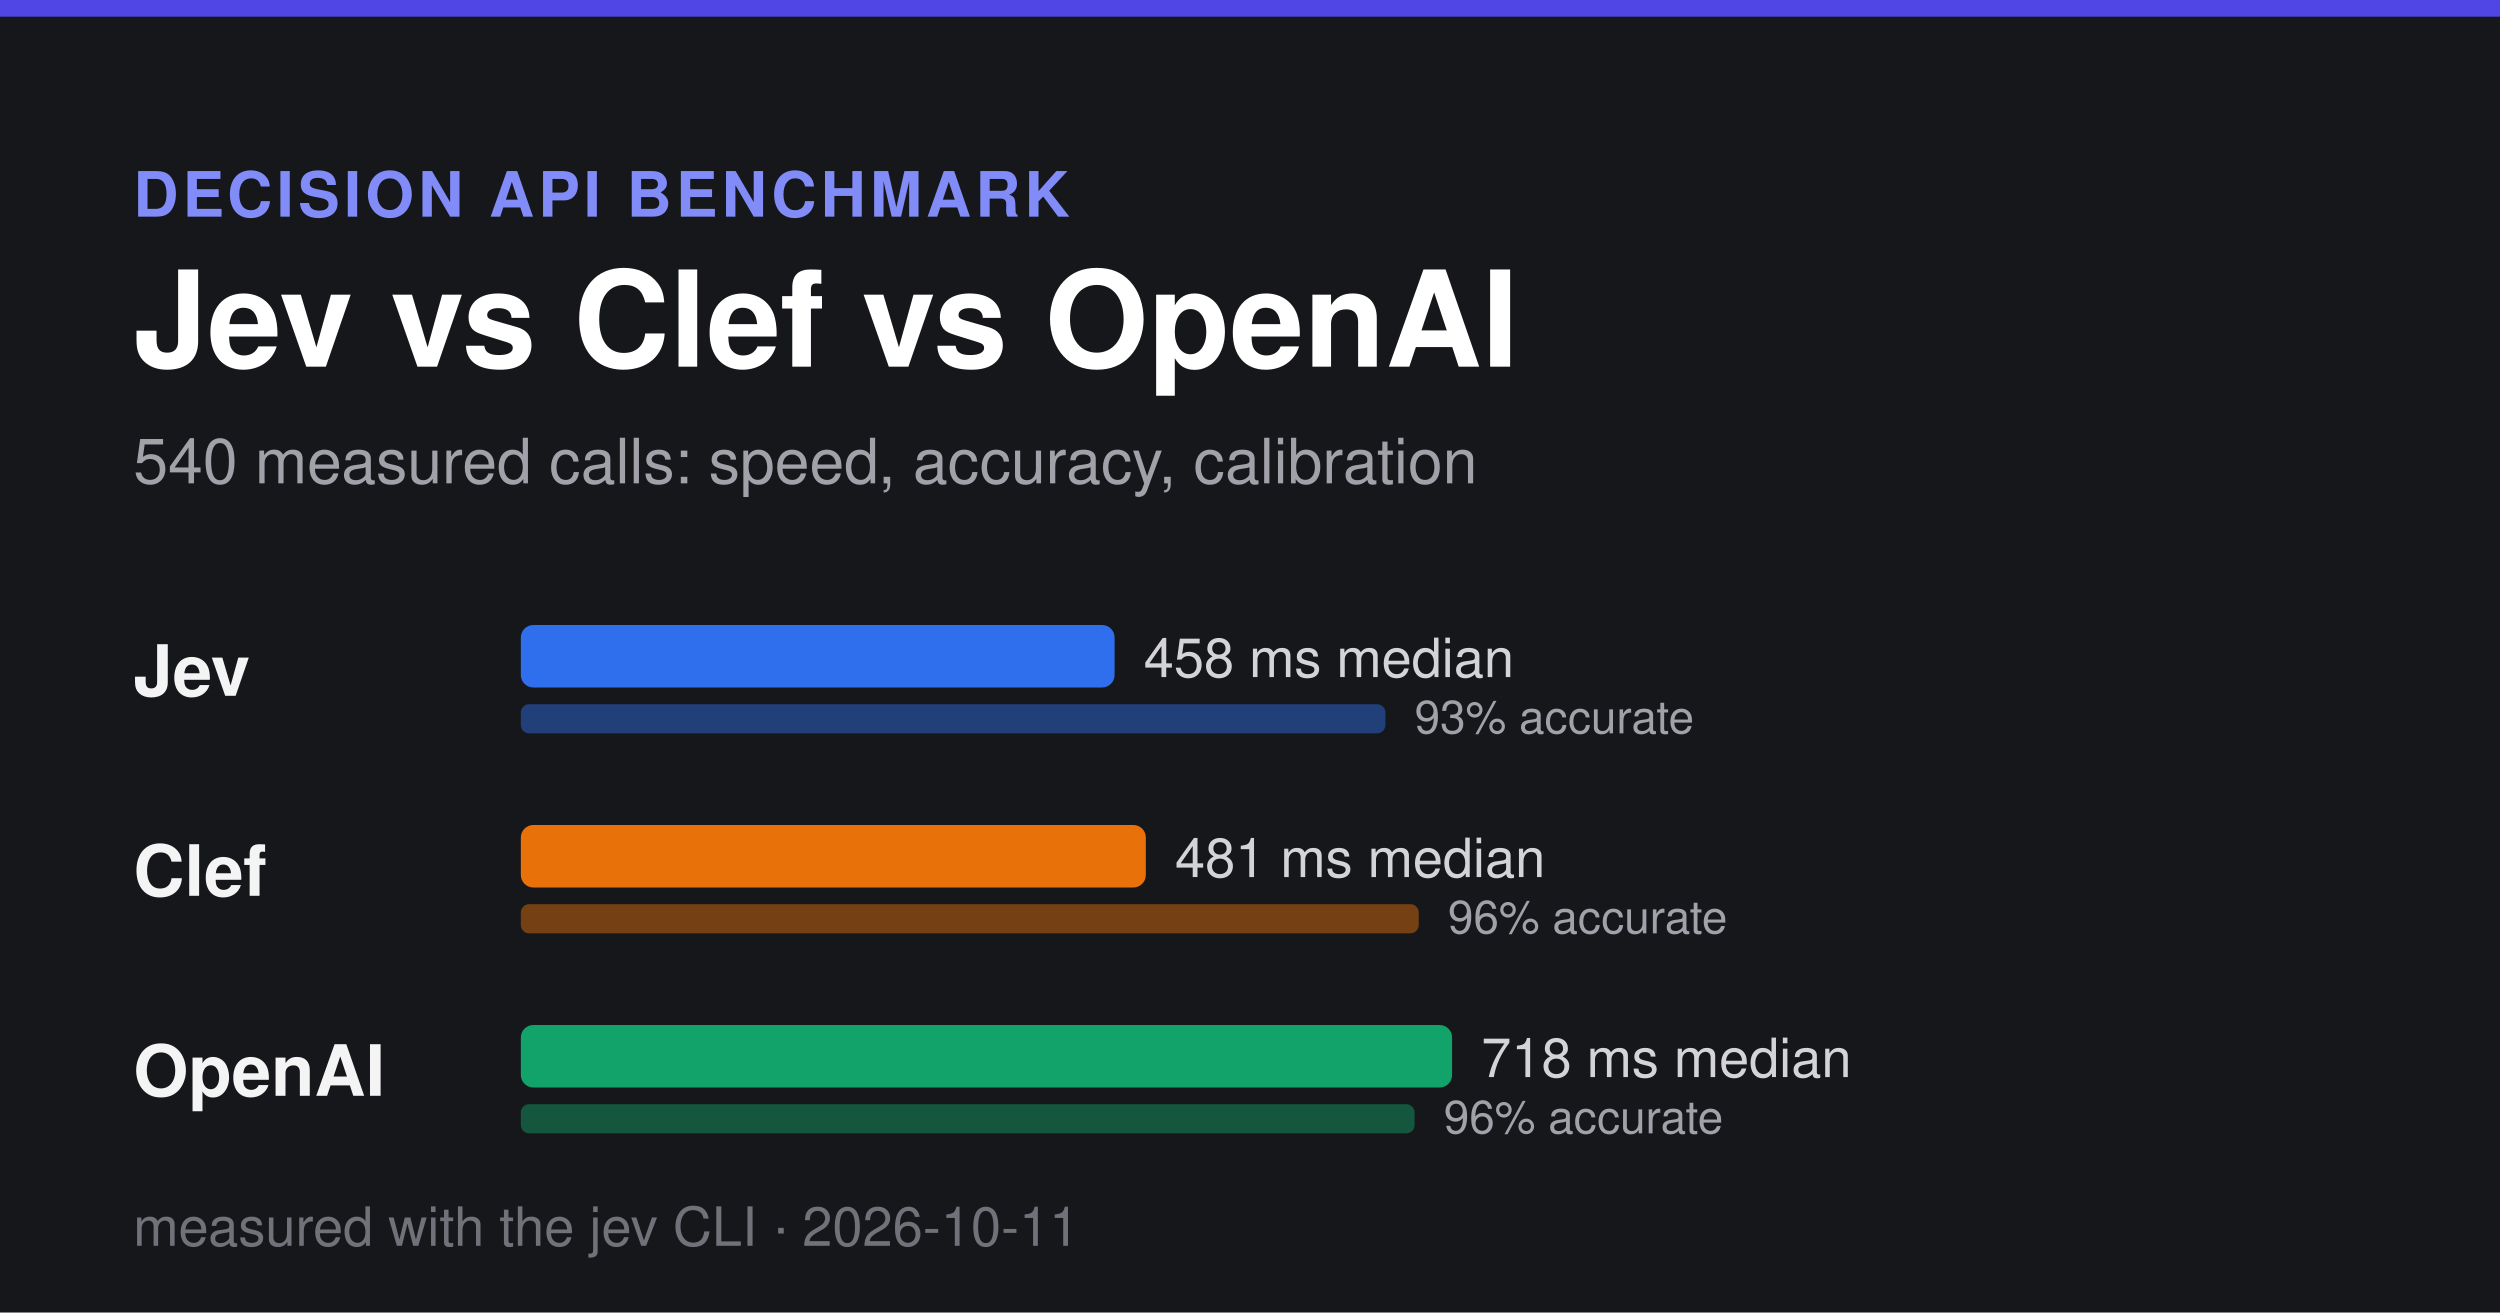
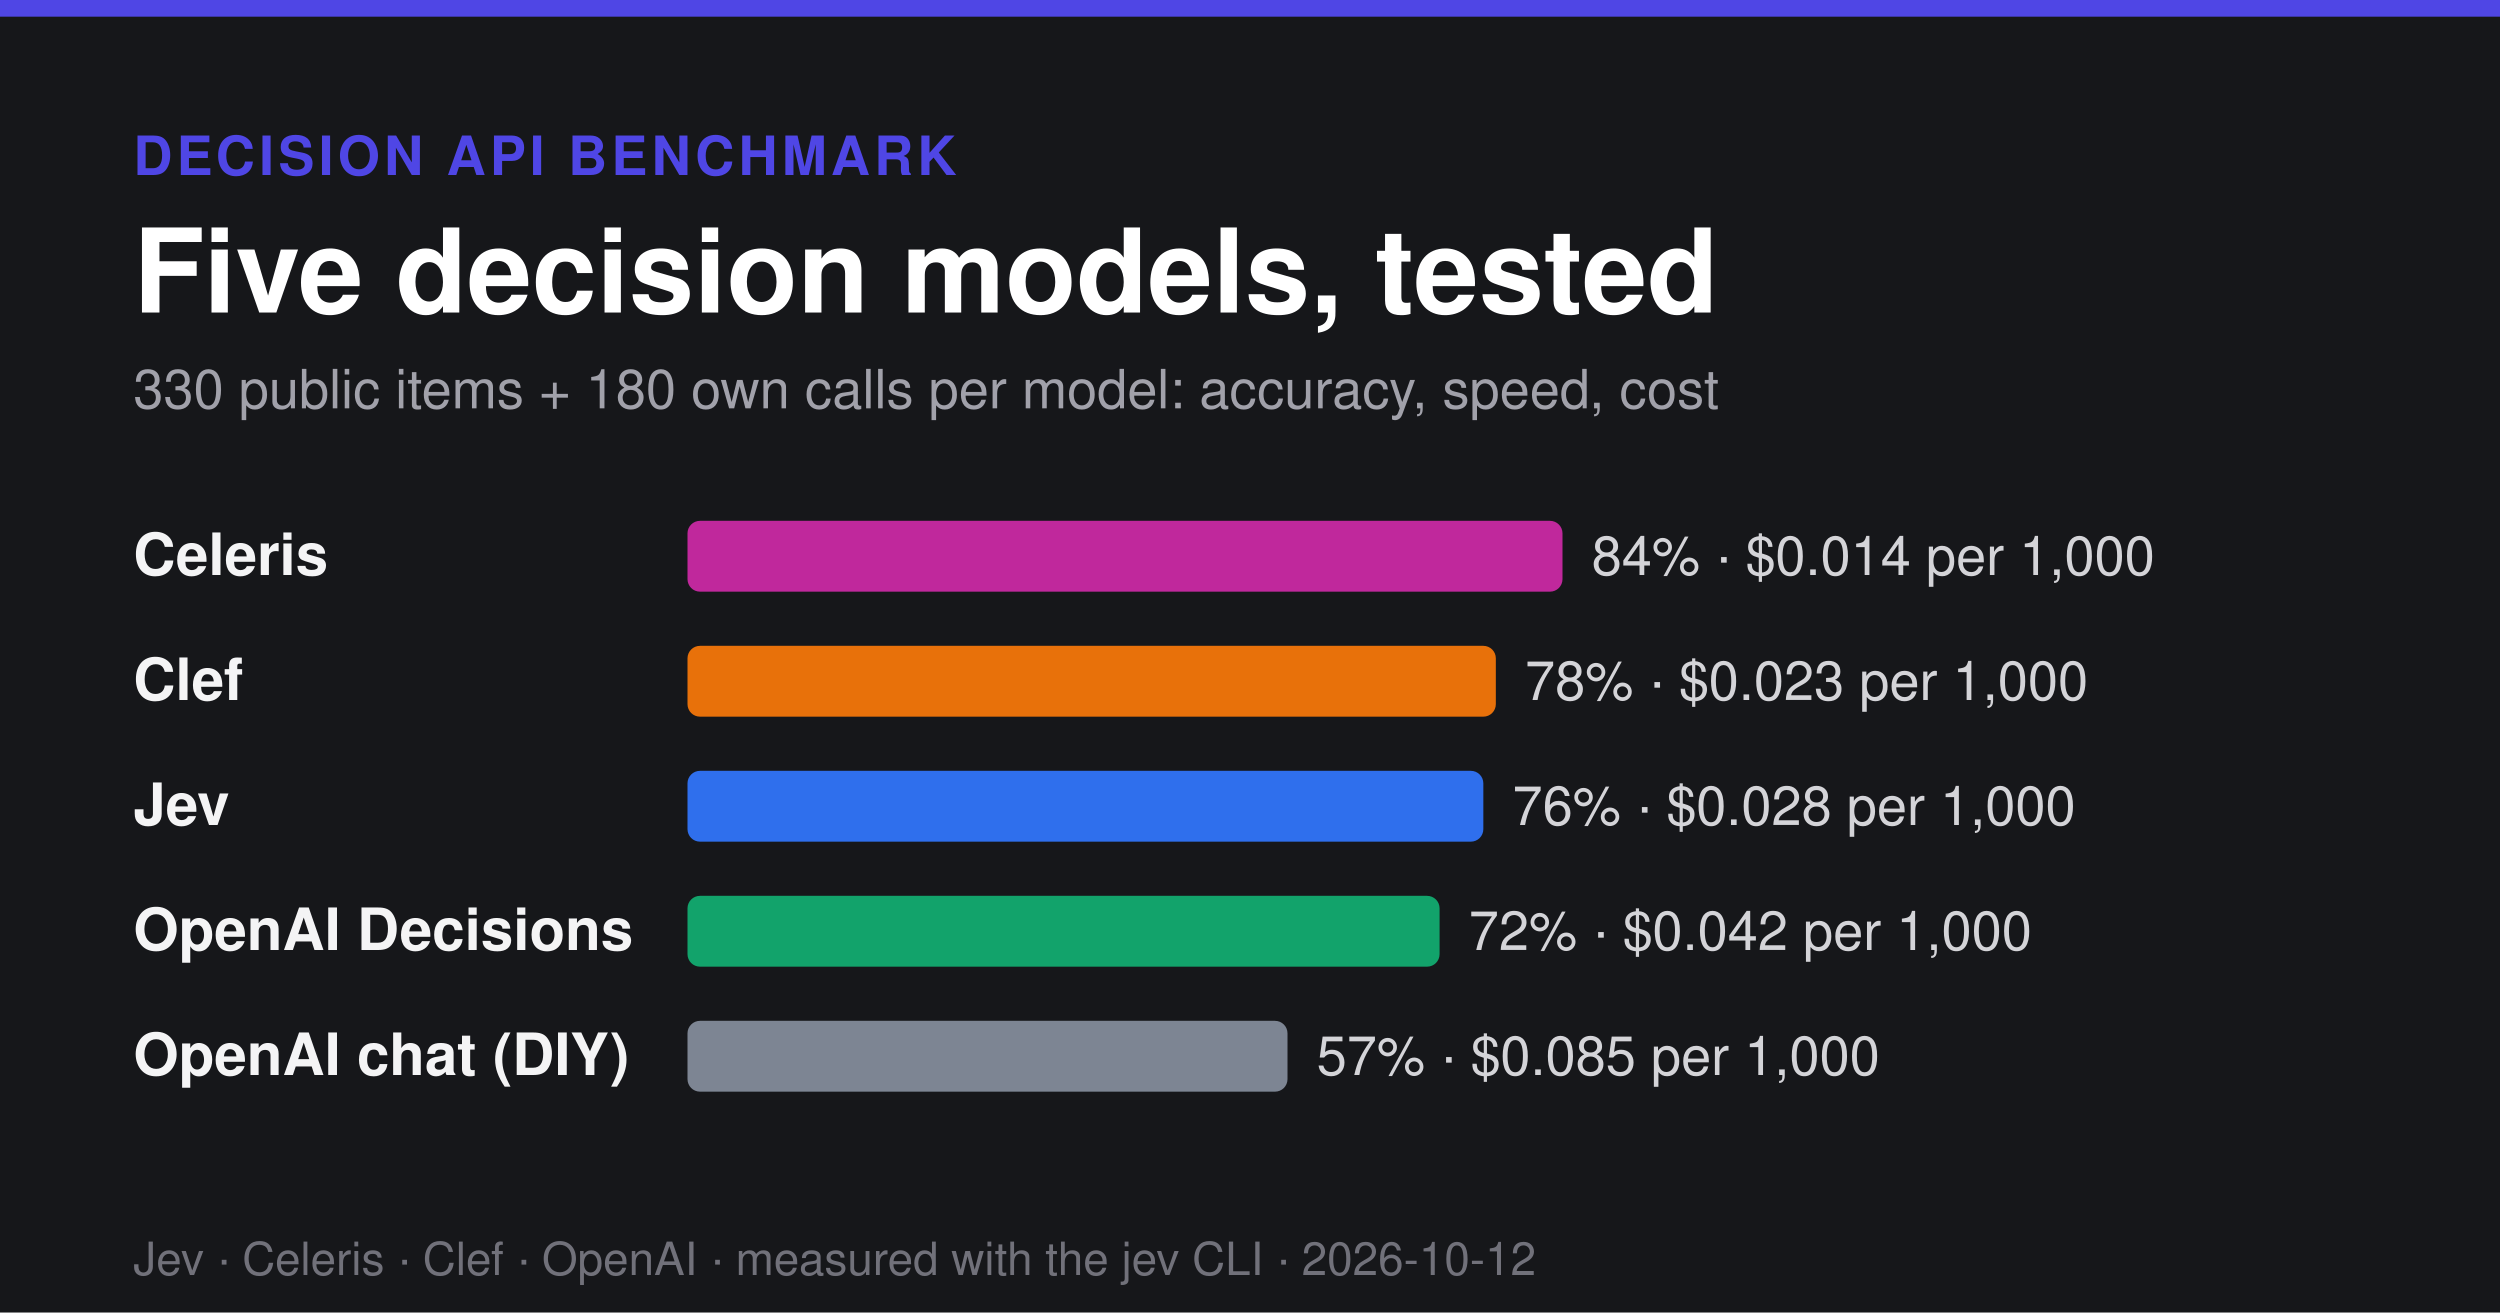
<svg xmlns="http://www.w3.org/2000/svg" width="1200" height="630" viewBox="0 0 1200 630" font-family="Helvetica, Arial, sans-serif">
  <rect width="1200" height="630" fill="#16171a" />
  <rect width="1200" height="8" fill="#4f46e5" />
-   <text x="64" y="104" font-size="30" fill="#818cf8" font-weight="700" letter-spacing="2">DECISION API BENCHMARK</text>
-   <text x="64" y="176" font-size="64" font-weight="800" fill="#ffffff">Jev vs Clef vs OpenAI</text>
-   <text x="64" y="232" font-size="30" fill="#a1a1aa">540 measured calls: speed, accuracy, calibration</text>
-   <text x="64" y="334" font-size="34" font-weight="700" fill="#f4f4f5">Jev</text>
-   <rect x="250" y="300" width="285" height="30" rx="6" fill="#2f6fed" />
-   <text x="549" y="325" font-size="26" fill="#d4d4d8">458 ms median</text>
-   <rect x="250" y="338" width="415" height="14" rx="4" fill="#2f6fed" opacity=".45" />
-   <text x="679" y="352" font-size="22" fill="#a1a1aa">93% accurate</text>
-   <text x="64" y="430" font-size="34" font-weight="700" fill="#f4f4f5">Clef</text>
-   <rect x="250" y="396" width="300" height="30" rx="6" fill="#e8710a" />
-   <text x="564" y="421" font-size="26" fill="#d4d4d8">481 ms median</text>
-   <rect x="250" y="434" width="431" height="14" rx="4" fill="#e8710a" opacity=".45" />
-   <text x="695" y="448" font-size="22" fill="#a1a1aa">96% accurate</text>
-   <text x="64" y="526" font-size="34" font-weight="700" fill="#f4f4f5">OpenAI</text>
-   <rect x="250" y="492" width="447" height="30" rx="6" fill="#12a36b" />
-   <text x="711" y="517" font-size="26" fill="#d4d4d8">718 ms median</text>
-   <rect x="250" y="530" width="429" height="14" rx="4" fill="#12a36b" opacity=".45" />
-   <text x="693" y="544" font-size="22" fill="#a1a1aa">96% accurate</text>
-   <text x="64" y="598" font-size="26" fill="#71717a">measured with the jev CLI · 2026-10-11</text>
+   <text x="64" y="84" font-size="26" font-weight="700" letter-spacing="2" fill="#4f46e5">DECISION API BENCHMARK</text>
+   <text x="64" y="150" font-size="56" font-weight="800" fill="#fff">Five decision models, tested</text>
+   <text x="64" y="196" font-size="26" fill="#a1a1aa">330 public items + 180 own calls per model: accuracy, speed, cost</text>
+   <text x="64" y="276" font-size="28" font-weight="700" fill="#f4f4f5">Celeris</text>
+   <rect x="330" y="250" width="420" height="34" rx="6" fill="#c0289c" />
+   <text x="764" y="276" font-size="26" fill="#d4d4d8">84% · $0.014 per 1,000</text>
+   <text x="64" y="336" font-size="28" font-weight="700" fill="#f4f4f5">Clef</text>
+   <rect x="330" y="310" width="388" height="34" rx="6" fill="#e8710a" />
+   <text x="732" y="336" font-size="26" fill="#d4d4d8">78% · $0.023 per 1,000</text>
+   <text x="64" y="396" font-size="28" font-weight="700" fill="#f4f4f5">Jev</text>
+   <rect x="330" y="370" width="382" height="34" rx="6" fill="#2f6fed" />
+   <text x="726" y="396" font-size="26" fill="#d4d4d8">76% · $0.028 per 1,000</text>
+   <text x="64" y="456" font-size="28" font-weight="700" fill="#f4f4f5">OpenAI Decisions</text>
+   <rect x="330" y="430" width="361" height="34" rx="6" fill="#12a36b" />
+   <text x="705" y="456" font-size="26" fill="#d4d4d8">72% · $0.042 per 1,000</text>
+   <text x="64" y="516" font-size="28" font-weight="700" fill="#f4f4f5">OpenAI chat (DIY)</text>
+   <rect x="330" y="490" width="288" height="34" rx="6" fill="#7d8593" />
+   <text x="632" y="516" font-size="26" fill="#d4d4d8">57% · $0.085 per 1,000</text>
+   <text x="64" y="612" font-size="22" fill="#71717a">Jev · Celeris · Clef · OpenAI · measured with the jev CLI · 2026-10-12</text>
</svg>
